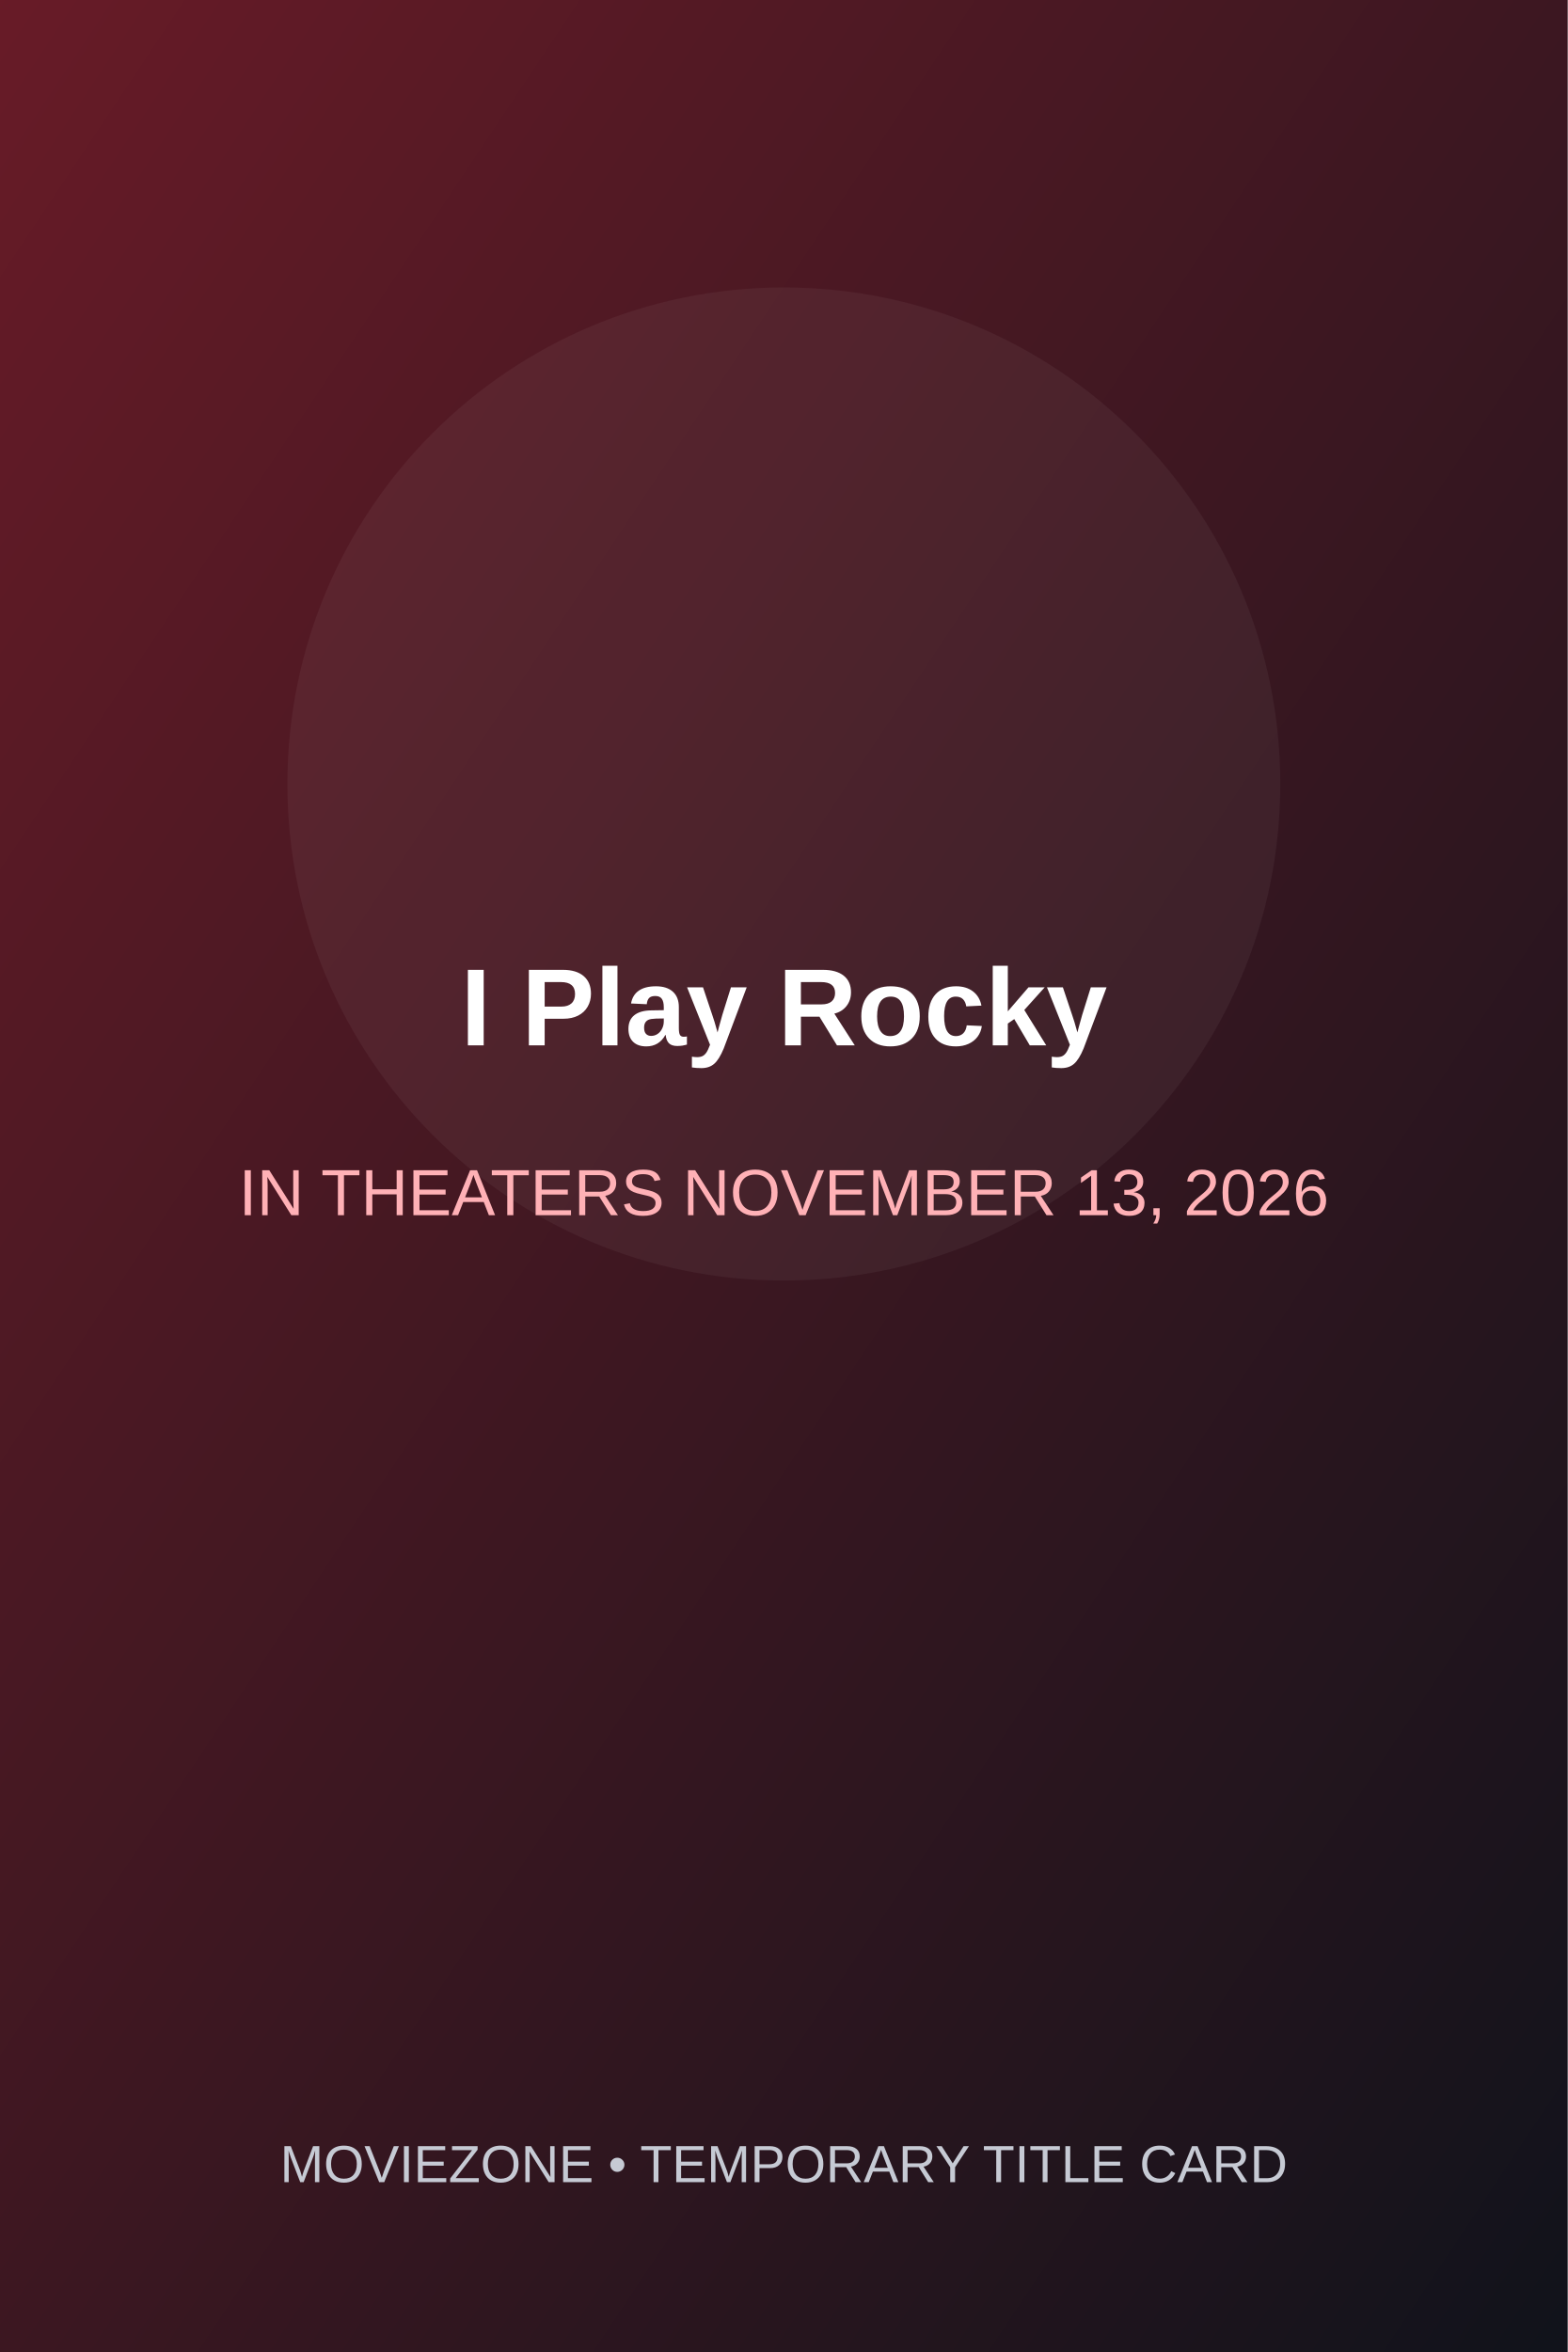
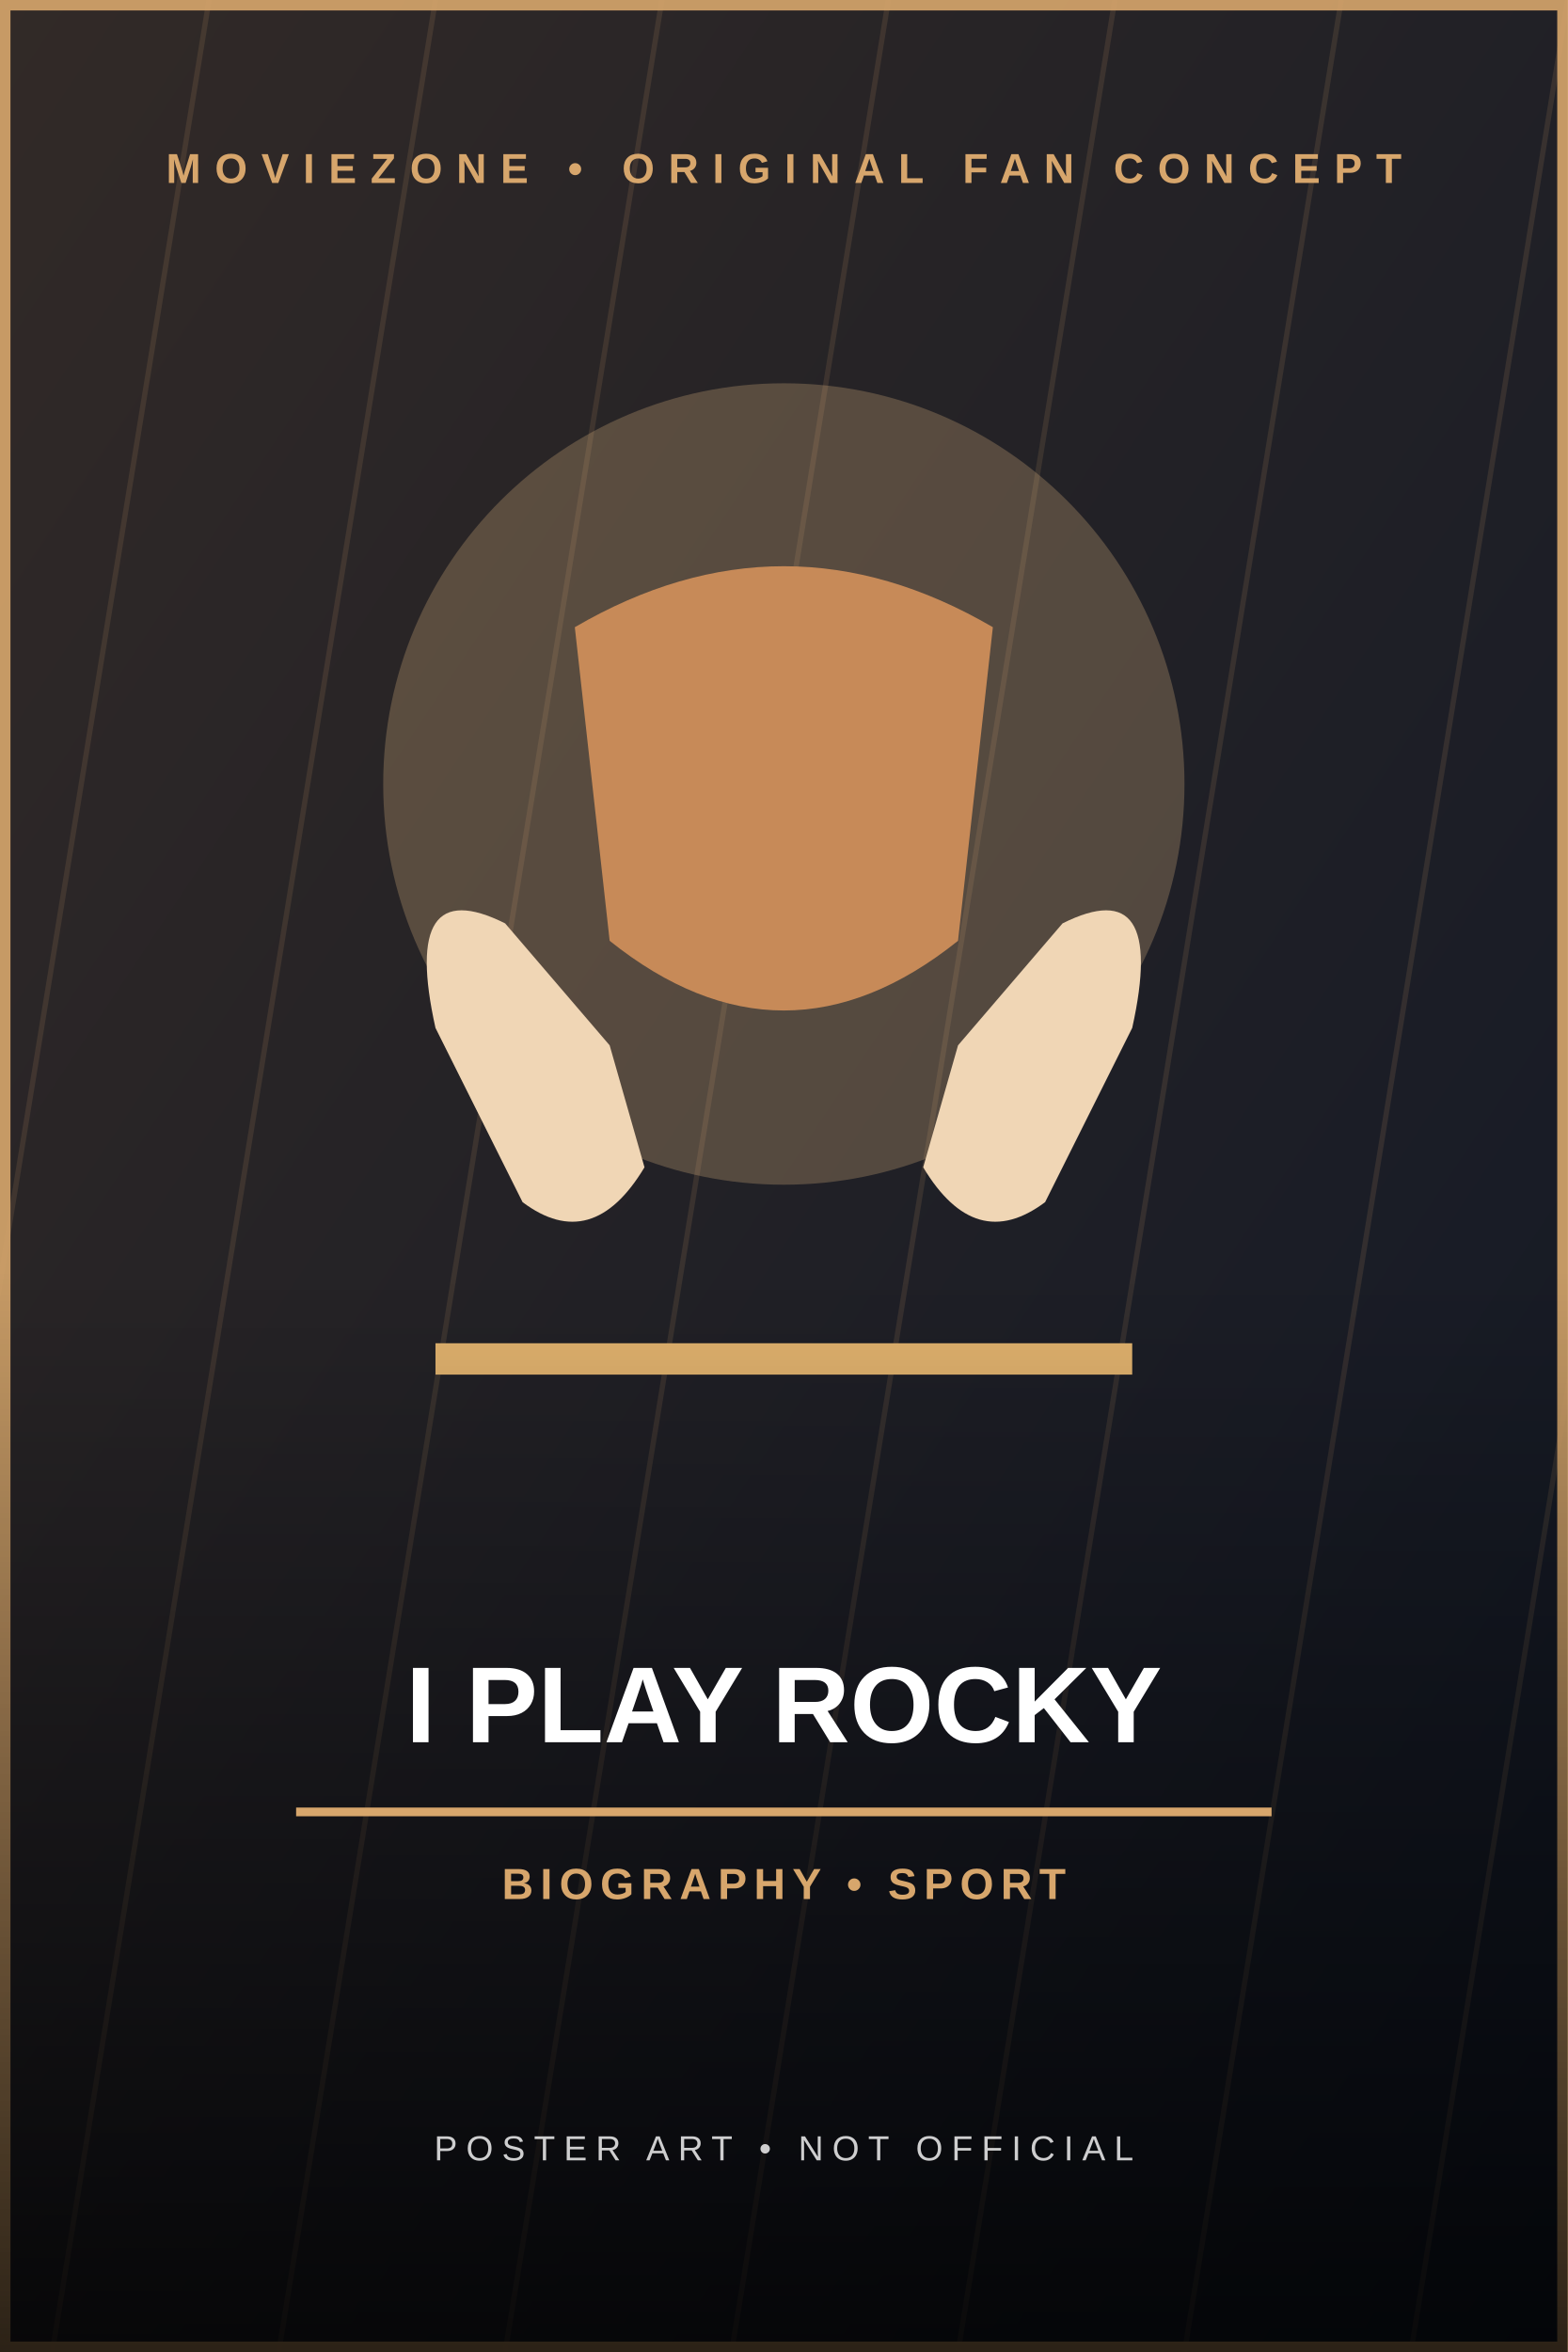
- <svg xmlns="http://www.w3.org/2000/svg" width="600" height="900" viewBox="0 0 600 900">
+ <svg xmlns="http://www.w3.org/2000/svg" width="900" height="1350" viewBox="0 0 900 1350">
  <defs>
-     <linearGradient id="g" x1="0" y1="0" x2="1" y2="1">
-       <stop stop-color="#681b27" />
-       <stop offset="1" stop-color="#10131b" />
+     <linearGradient id="bg" x1="0" y1="0" x2="1" y2="1">
+       <stop offset="0" stop-color="#322a27" />
+       <stop offset="1" stop-color="#101725" />
+     </linearGradient>
+     <linearGradient id="shade" x1="0" y1="0" x2="0" y2="1">
+       <stop offset="0" stop-color="#000" stop-opacity="0" />
+       <stop offset="1" stop-color="#000" stop-opacity=".78" />
    </linearGradient>
  </defs>
-   <rect width="600" height="900" fill="url(#g)" />
-   <circle cx="300" cy="300" r="190" fill="#ffffff" opacity=".05" />
-   <text x="300" y="400" fill="#fff" font-family="Arial,sans-serif" font-size="42" font-weight="700" text-anchor="middle">I Play Rocky</text>
-   <text x="300" y="465" fill="#ffb1b6" font-family="Arial,sans-serif" font-size="25" text-anchor="middle">IN THEATERS NOVEMBER 13, 2026</text>
-   <text x="300" y="835" fill="#c6cad4" font-family="Arial,sans-serif" font-size="20" text-anchor="middle">MOVIEZONE • TEMPORARY TITLE CARD</text>
+   <rect width="900" height="1350" fill="url(#bg)" />
+   <path d="M0 0 H900 V1350 H0Z" fill="none" stroke="#d7a66c" stroke-width="12" opacity=".9" />
+   <g opacity=".13" stroke="#d7a66c" stroke-width="3">
+     <path d="M-400 0 L-620 1350" />
+     <path d="M-270 0 L-490 1350" />
+     <path d="M-140 0 L-360 1350" />
+     <path d="M-10 0 L-230 1350" />
+     <path d="M120 0 L-100 1350" />
+     <path d="M250 0 L30 1350" />
+     <path d="M380 0 L160 1350" />
+     <path d="M510 0 L290 1350" />
+     <path d="M640 0 L420 1350" />
+     <path d="M770 0 L550 1350" />
+     <path d="M900 0 L680 1350" />
+     <path d="M1030 0 L810 1350" />
+     <path d="M1160 0 L940 1350" />
+     <path d="M1290 0 L1070 1350" />
+   </g>
+   <circle cx="450" cy="450" r="230" fill="#f1c58a" opacity=".25" />
+   <path d="M330 360 Q450 290 570 360 L550 540 Q450 620 350 540Z" fill="#c78a58" />
+   <path d="M290 530 Q230 500 250 590 L300 690 Q340 720 370 670 L350 600Z" fill="#f0d6b5" />
+   <path d="M610 530 Q670 500 650 590 L600 690 Q560 720 530 670 L550 600Z" fill="#f0d6b5" />
+   <path d="M250 780 L650 780" stroke="#e3b46f" stroke-width="18" />
+   <rect y="730" width="900" height="620" fill="url(#shade)" />
+   <text x="450" y="105" fill="#d7a66c" font-family="Arial,sans-serif" font-size="24" font-weight="700" text-anchor="middle" letter-spacing="8">MOVIEZONE • ORIGINAL FAN CONCEPT</text>
+   <text x="450" y="1000" fill="#fff" font-family="Arial,sans-serif" font-size="62" font-weight="900" text-anchor="middle">I PLAY ROCKY</text>
+   <path d="M170 1040 H730" stroke="#d7a66c" stroke-width="5" />
+   <text x="450" y="1090" fill="#d7a66c" font-family="Arial,sans-serif" font-size="25" font-weight="700" text-anchor="middle" letter-spacing="4">BIOGRAPHY • SPORT</text>
+   <text x="450" y="1240" fill="#fff" opacity=".8" font-family="Arial,sans-serif" font-size="20" text-anchor="middle" letter-spacing="5">POSTER ART • NOT OFFICIAL</text>
</svg>
